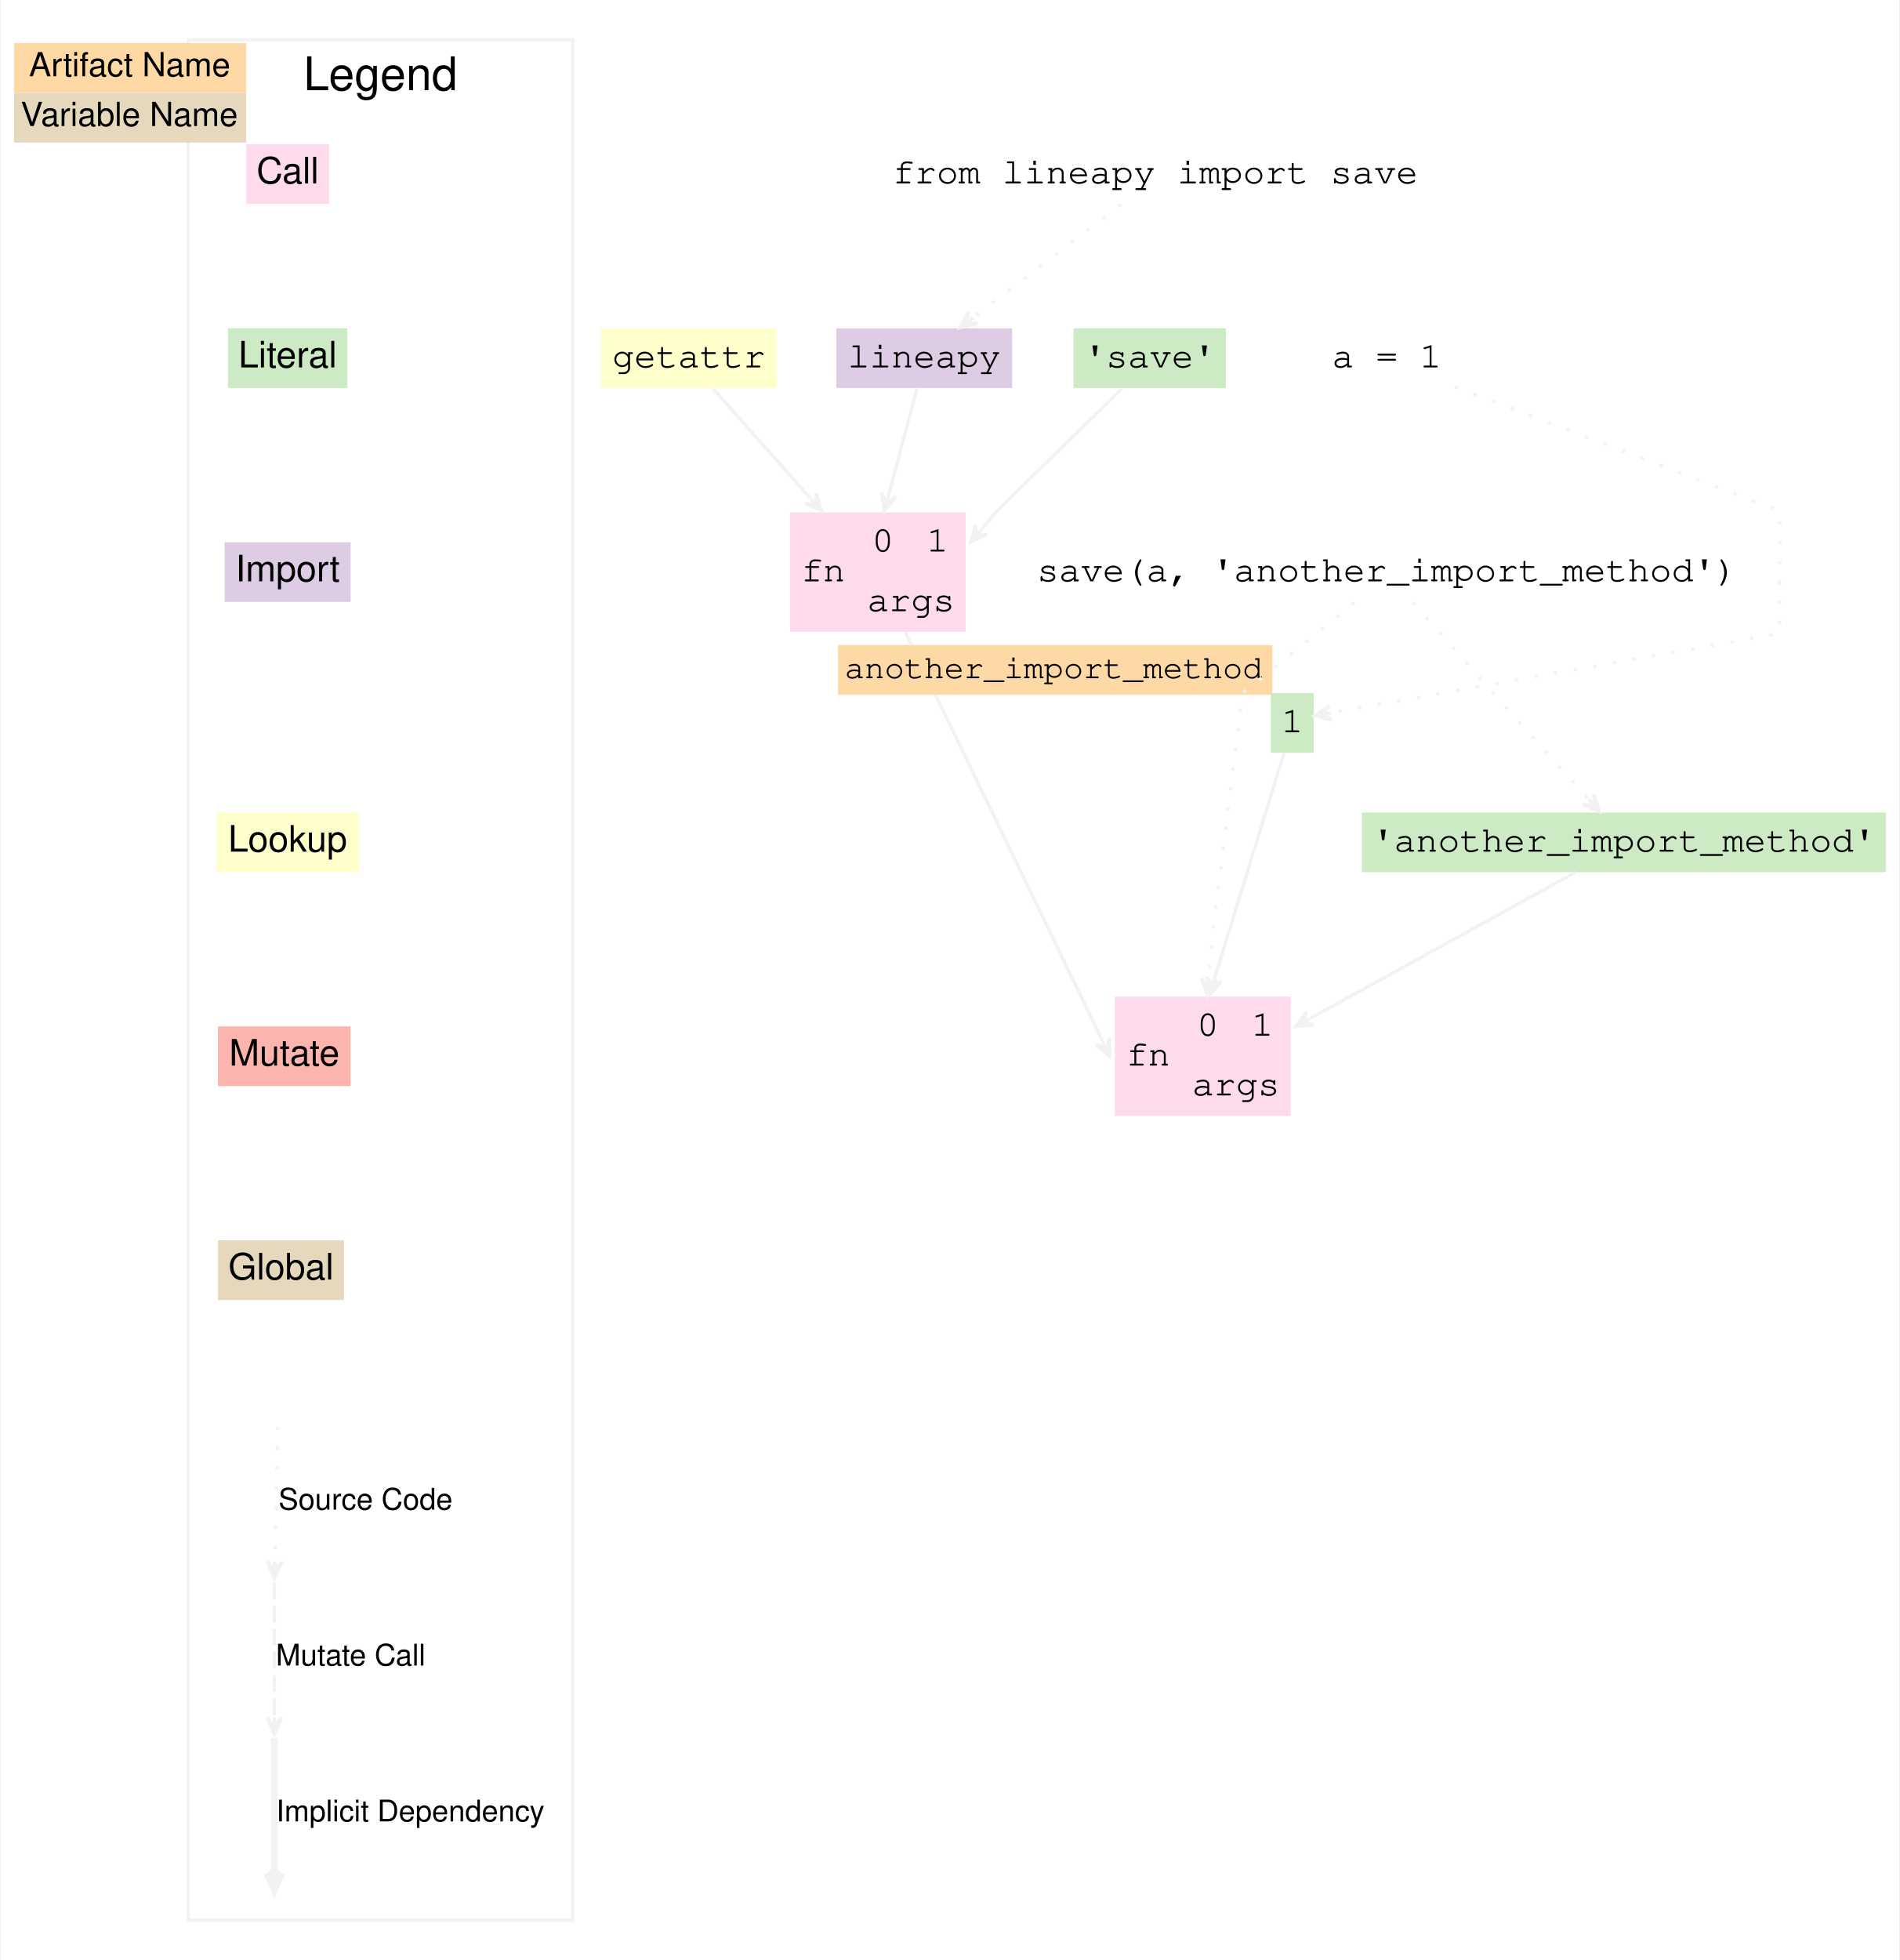
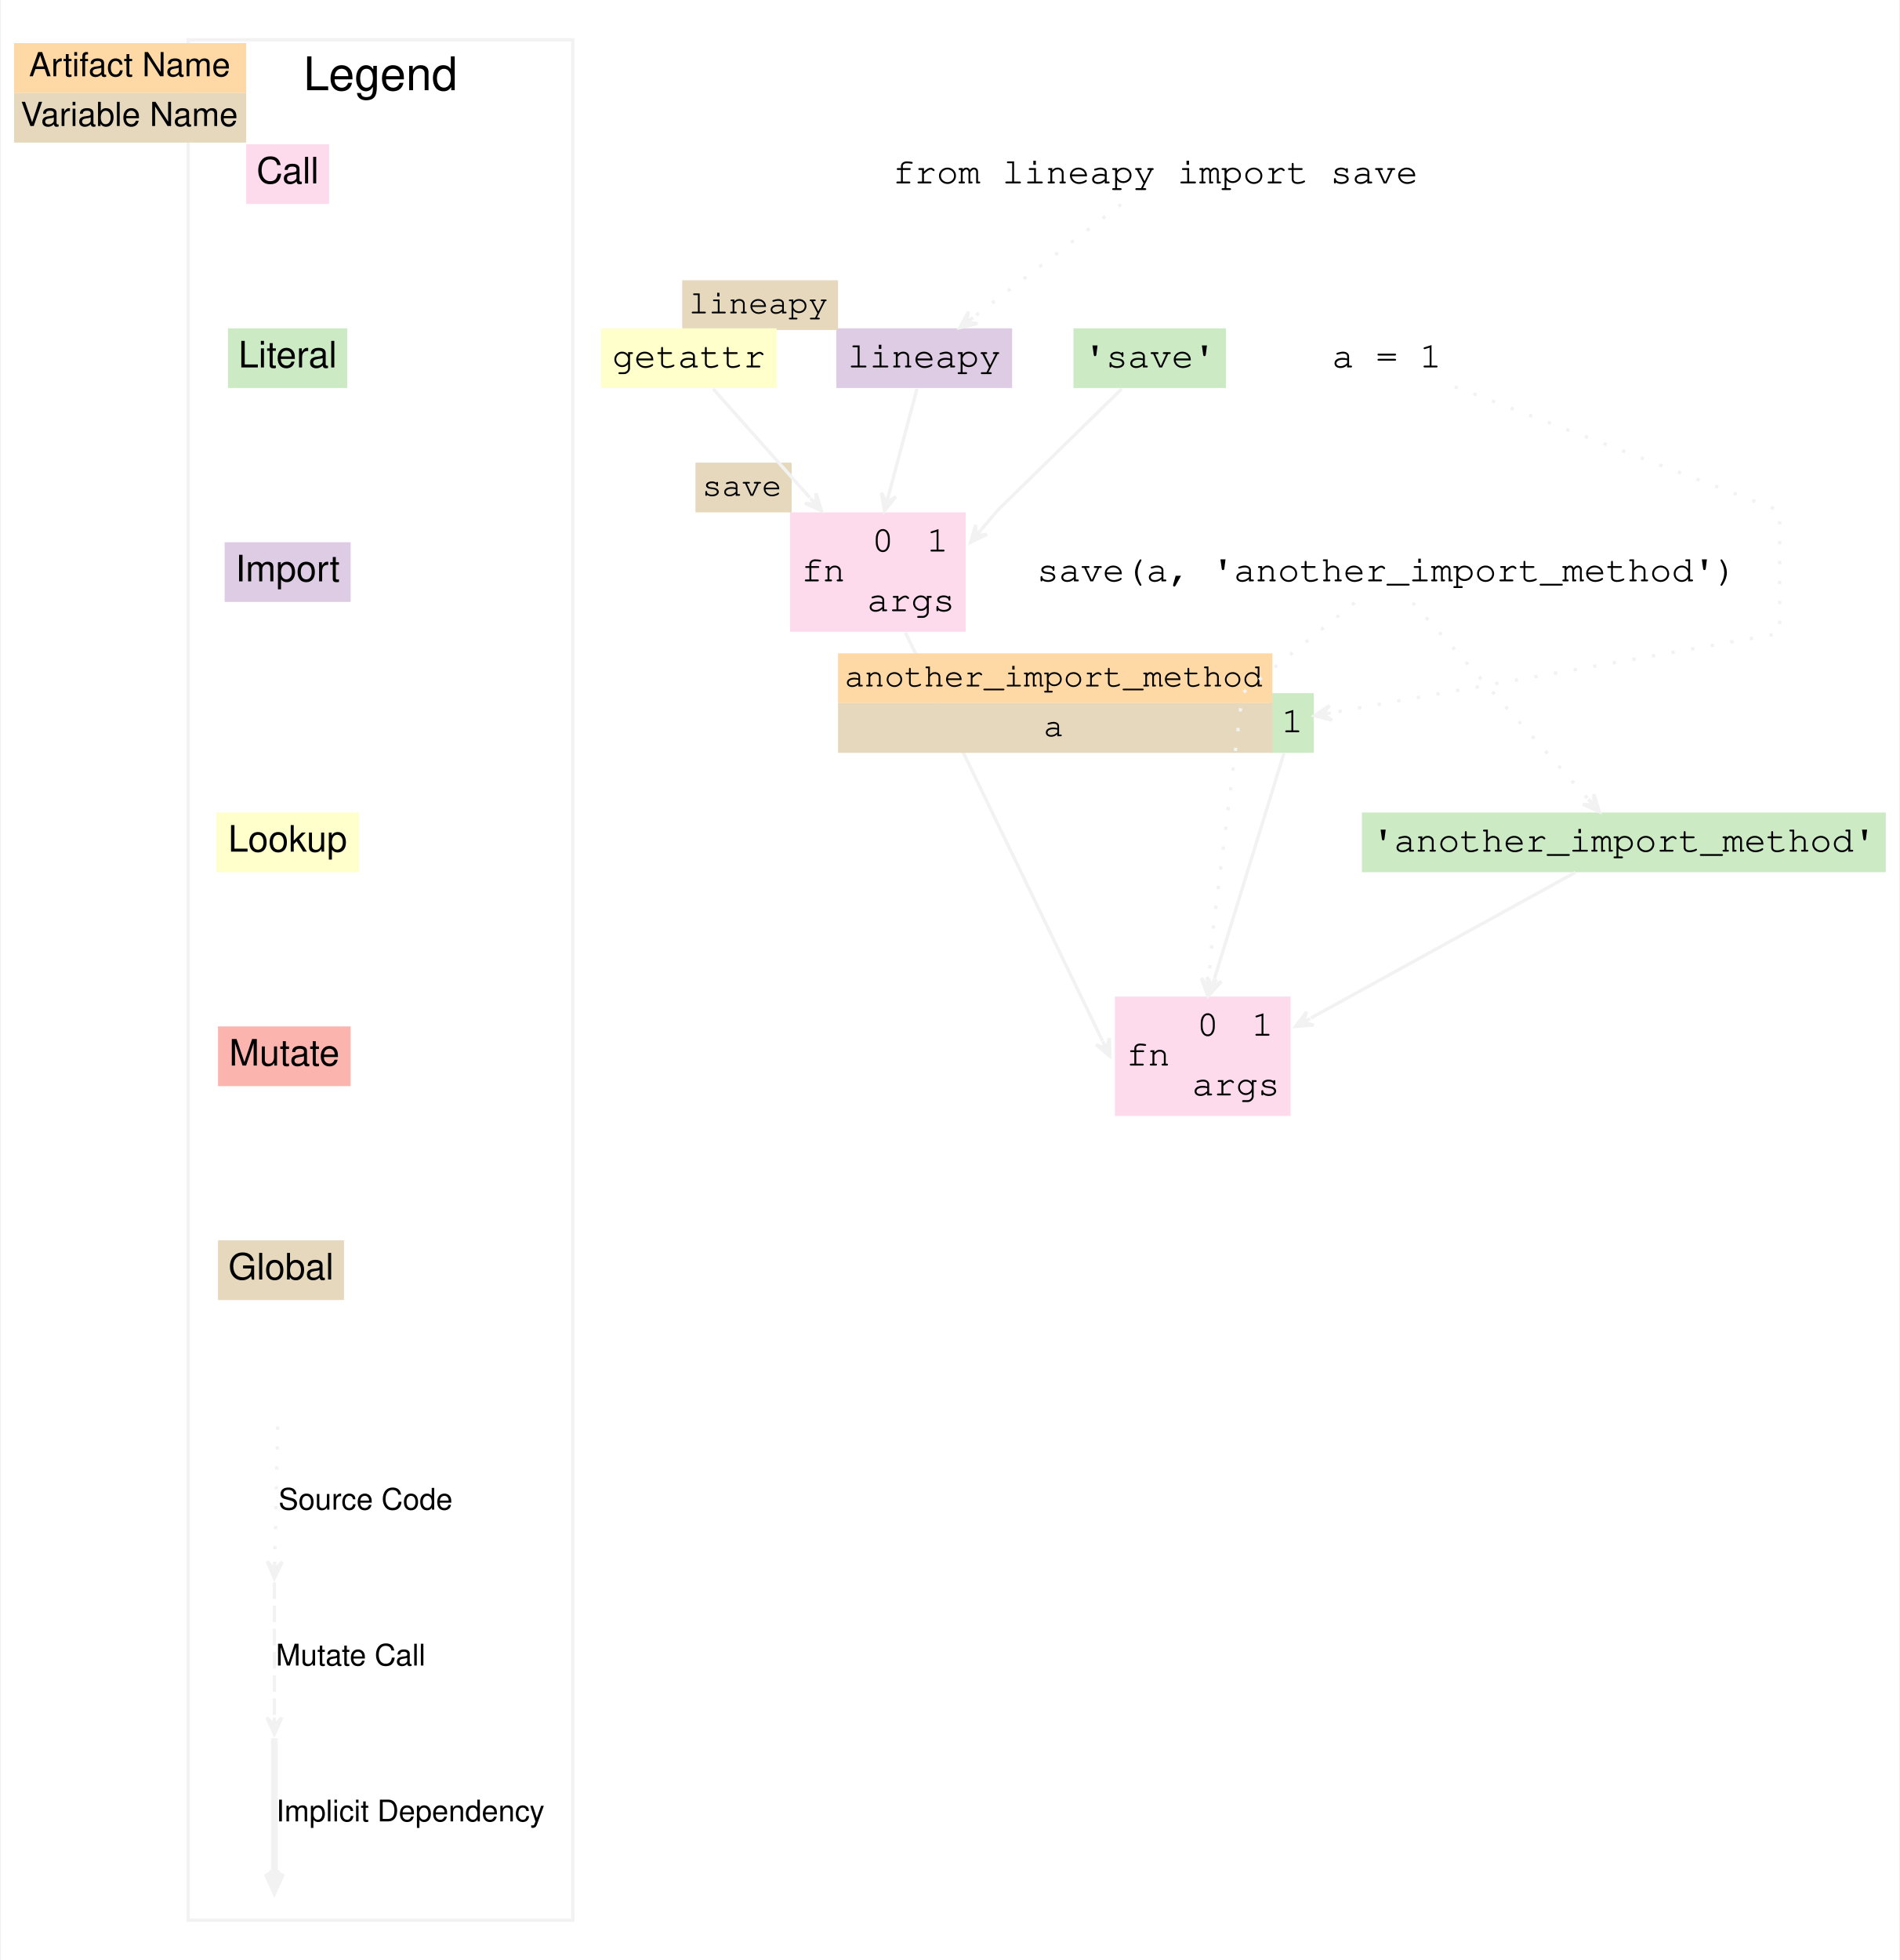
<svg xmlns="http://www.w3.org/2000/svg" width="573pt" height="591pt" viewBox="0 0 572.5 591">
  <g class="graph" transform="scale(1) translate(4 587)">
    <polygon points="-4 4 -4 -587 568.5 -587 568.5 4" fill="#fff" stroke="transparent" />
    <g class="cluster">
      <polygon points="52.5 -8 52.5 -575 168.5 -575 168.5 -8" fill="none" stroke="#f2f2f2" />
      <text x="110.5" y="-559.8" font-family="Helvetica,sans-Serif" font-size="14" text-anchor="middle">Legend</text>
    </g>
    <g class="node">
      <polygon points="70 -525.5 70 -543.5 95 -543.5 95 -525.5" fill="#fddaec" stroke="#f2f2f2" stroke-width="0" />
      <text x="82.5" y="-531.7" fill="#000000" font-family="Helvetica,sans-Serif" font-size="11" text-anchor="middle">Call</text>
      <polygon points="0 -559 0 -574 70 -574 70 -559" fill="#fed9a6" stroke="transparent" />
      <text x="4.5" y="-564" fill="#000000" font-family="Helvetica,sans-Serif" font-size="10">Artifact Name</text>
      <polygon points="0 -544 0 -559 70 -559 70 -544" fill="#e5d8bd" stroke="transparent" />
      <text x="2" y="-549" fill="#000000" font-family="Helvetica,sans-Serif" font-size="10">Variable Name</text>
      <polygon points="100.5 -488 64.5 -488 64.5 -470 100.5 -470" fill="#ccebc5" stroke="#f2f2f2" stroke-width="0" />
      <text x="82.5" y="-476.2" fill="#000000" font-family="Helvetica,sans-Serif" font-size="11" text-anchor="middle">Literal</text>
      <polygon points="101.5 -423.5 63.5 -423.5 63.5 -405.5 101.5 -405.5" fill="#decbe4" stroke="#f2f2f2" stroke-width="0" />
      <text x="82.5" y="-411.7" fill="#000000" font-family="Helvetica,sans-Serif" font-size="11" text-anchor="middle">Import</text>
      <polygon points="104 -342 61 -342 61 -324 104 -324" fill="#ffc" stroke="#f2f2f2" stroke-width="0" />
      <text x="82.5" y="-330.2" fill="#000000" font-family="Helvetica,sans-Serif" font-size="11" text-anchor="middle">Lookup</text>
      <polygon points="61.5 -259.5 61.5 -277.5 101.5 -277.5 101.5 -259.5" fill="#fbb4ae" stroke="#f2f2f2" stroke-width="0" />
      <text x="81.5" y="-265.7" fill="#000000" font-family="Helvetica,sans-Serif" font-size="11" text-anchor="middle">Mutate</text>
      <polygon points="99.5 -213 61.5 -213 61.5 -195 99.5 -195" fill="#e5d8bd" stroke="#f2f2f2" stroke-width="0" />
      <text x="80.5" y="-201.2" fill="#000000" font-family="Helvetica,sans-Serif" font-size="11" text-anchor="middle">Global</text>
    </g>
    <g class="edge">
      <path d="m79.5-156.87c-0.05 2.11-0.63 28.8-0.88 40.47" fill="none" stroke="#f2f2f2" stroke-dasharray="1,5" />
      <polygon points="78.5 -111.12 80.86 -116.07 78.56 -113.62 78.61 -116.12 78.61 -116.12 78.61 -116.12 78.56 -113.62 76.36 -116.17 78.5 -111.12" fill="#f2f2f2" stroke="#f2f2f2" />
      <text x="106" y="-131.8" font-family="Helvetica,sans-Serif" font-size="9" text-anchor="middle">Source Code</text>
      <path d="m78.5-109.87v40.47" fill="none" stroke="#f2f2f2" stroke-dasharray="5,2" />
      <polygon points="78.5 -64.12 80.75 -69.12 78.5 -66.62 78.5 -69.12 78.5 -69.12 78.5 -69.12 78.5 -66.62 76.25 -69.12 78.5 -64.12" fill="#f2f2f2" stroke="#f2f2f2" />
      <text x="101.5" y="-84.8" font-family="Helvetica,sans-Serif" font-size="9" text-anchor="middle">Mutate Call</text>
      <path d="m78.5-62.87v40.47" fill="none" stroke="#f2f2f2" stroke-width="2" />
      <polygon points="78.5 -17.12 80.75 -22.12 79 -19.62 79 -22.12 78.5 -22.12 78 -22.12 78 -19.62 76.25 -22.12 78.5 -17.12" fill="#f2f2f2" stroke="#f2f2f2" stroke-width="2" />
      <text x="119.5" y="-37.8" font-family="Helvetica,sans-Serif" font-size="9" text-anchor="middle">Implicit Dependency</text>
    </g>
    <g class="node">
      <polygon points="301 -488 248 -488 248 -470 301 -470" fill="#decbe4" stroke="#f2f2f2" stroke-width="0" />
      <text x="274.5" y="-476.2" fill="#000000" font-family="Courier,monospace" font-size="11" text-anchor="middle">lineapy</text>
+       <polygon points="201.5 -487.5 201.5 -502.5 248.5 -502.5 248.5 -487.5" fill="#e5d8bd" stroke="transparent" />
+       <text x="203.5" y="-492.5" fill="#000000" font-family="Courier,monospace" font-size="10">lineapy</text>
      <polygon points="234 -396.5 234 -432.5 287 -432.5 287 -396.5" fill="#fddaec" stroke="#f2f2f2" stroke-width="0" />
      <text x="244" y="-411.7" fill="#000000" font-family="Courier,monospace" font-size="11" text-anchor="middle">fn</text>
      <polyline points="254 -396.5 254 -432.5" fill="none" stroke="#f2f2f2" stroke-width="0" />
      <text x="262" y="-420.7" fill="#000000" font-family="Courier,monospace" font-size="11" text-anchor="middle">0</text>
      <polyline points="270 -414.5 270 -432.5" fill="none" stroke="#f2f2f2" stroke-width="0" />
      <text x="278.5" y="-420.7" fill="#000000" font-family="Courier,monospace" font-size="11" text-anchor="middle">1</text>
      <polyline points="254 -414.5 287 -414.5" fill="none" stroke="#f2f2f2" stroke-width="0" />
      <text x="270.5" y="-402.7" fill="#000000" font-family="Courier,monospace" font-size="11" text-anchor="middle">args</text>
+       <polygon points="205.5 -432.5 205.5 -447.5 234.5 -447.5 234.5 -432.5" fill="#e5d8bd" stroke="transparent" />
+       <text x="207.5" y="-437.5" fill="#000000" font-family="Courier,monospace" font-size="10">save</text>
    </g>
    <g class="edge" stroke="#f2f2f2">
      <path d="m272.3-469.75c-2.49 9.34-6.46 24.24-8.5 31.88" fill="none" />
      <polygon points="262.5 -433 265.96 -437.25 263.14 -435.42 263.79 -437.83 263.79 -437.83 263.79 -437.83 263.14 -435.42 261.61 -438.41 262.5 -433" fill="#f2f2f2" />
    </g>
    <g class="node">
      <polygon points="230 -488 177 -488 177 -470 230 -470" fill="#ffc" stroke="#f2f2f2" stroke-width="0" />
      <text x="203.5" y="-476.2" fill="#000000" font-family="Courier,monospace" font-size="11" text-anchor="middle">getattr</text>
    </g>
    <g class="edge" stroke="#f2f2f2">
      <path d="m210.84-469.75c8.66 9.75 22.7 25.55 29.18 32.84" fill="none" />
      <polygon points="243.5 -433 241.86 -438.23 241.84 -434.87 240.18 -436.74 240.18 -436.74 240.18 -436.74 241.84 -434.87 238.5 -435.24 243.5 -433" fill="#f2f2f2" />
    </g>
    <g class="node">
      <polygon points="365.5 -488 319.5 -488 319.5 -470 365.5 -470" fill="#ccebc5" stroke="#f2f2f2" stroke-width="0" />
      <text x="342.5" y="-476.2" fill="#000000" font-family="Courier,monospace" font-size="11" text-anchor="middle">'save'</text>
    </g>
    <g class="edge" stroke="#f2f2f2">
      <path d="m334.06-469.75c-13.28 12.99-37.56 36.75-37.56 36.75s-2.53 3.01-4.75 5.64" fill="none" />
      <polygon points="288.5 -423.5 293.44 -425.88 290.11 -425.41 291.72 -427.32 291.72 -427.32 291.72 -427.32 290.11 -425.41 290 -428.77 288.5 -423.5" fill="#f2f2f2" />
    </g>
    <g class="node">
      <polygon points="332 -250.5 332 -286.5 385 -286.5 385 -250.5" fill="#fddaec" stroke="#f2f2f2" stroke-width="0" />
      <text x="342" y="-265.7" fill="#000000" font-family="Courier,monospace" font-size="11" text-anchor="middle">fn</text>
      <polyline points="352 -250.5 352 -286.5" fill="none" stroke="#f2f2f2" stroke-width="0" />
      <text x="360" y="-274.7" fill="#000000" font-family="Courier,monospace" font-size="11" text-anchor="middle">0</text>
      <polyline points="368 -268.5 368 -286.5" fill="none" stroke="#f2f2f2" stroke-width="0" />
      <text x="376.5" y="-274.7" fill="#000000" font-family="Courier,monospace" font-size="11" text-anchor="middle">1</text>
      <polyline points="352 -268.5 385 -268.5" fill="none" stroke="#f2f2f2" stroke-width="0" />
      <text x="368.5" y="-256.7" fill="#000000" font-family="Courier,monospace" font-size="11" text-anchor="middle">args</text>
    </g>
    <g class="edge" stroke="#f2f2f2">
      <path d="m268.8-396.3c16.01 33.16 50.36 104.31 59.45 123.15" fill="none" />
      <polygon points="330.5 -268.5 330.35 -273.98 329.41 -270.75 328.33 -273 328.33 -273 328.33 -273 329.41 -270.75 326.3 -272.02 330.5 -268.5" fill="#f2f2f2" />
    </g>
    <g class="node">
      <polygon points="392 -378 379 -378 379 -360 392 -360" fill="#ccebc5" stroke="#f2f2f2" stroke-width="0" />
      <text x="385.5" y="-366.2" fill="#000000" font-family="Courier,monospace" font-size="11" text-anchor="middle">1</text>
-       <polygon points="248.5 -377.5 248.5 -392.5 379.5 -392.5 379.5 -377.5" fill="#fed9a6" stroke="transparent" />
-       <text x="250.5" y="-382.5" fill="#000000" font-family="Courier,monospace" font-size="10">another_import_method</text>
+       <polygon points="248.5 -375 248.5 -390 379.5 -390 379.5 -375" fill="#fed9a6" stroke="transparent" />
+       <text x="250.5" y="-380" fill="#000000" font-family="Courier,monospace" font-size="10">another_import_method</text>
+       <polygon points="248.5 -360 248.5 -375 379.5 -375 379.5 -360" fill="#e5d8bd" stroke="transparent" />
+       <text x="310.5" y="-365" fill="#000000" font-family="Courier,monospace" font-size="10">a</text>
    </g>
    <g class="edge" stroke="#f2f2f2">
      <path d="m383.01-359.94c-5.14 16.65-16.79 54.4-20.97 67.96" fill="none" />
      <polygon points="360.5 -287 364.12 -291.11 361.24 -289.39 361.97 -291.78 361.97 -291.78 361.97 -291.78 361.24 -289.39 359.82 -292.44 360.5 -287" fill="#f2f2f2" />
    </g>
    <g class="node">
      <polygon points="564.5 -342 406.5 -342 406.5 -324 564.5 -324" fill="#ccebc5" stroke="#f2f2f2" stroke-width="0" />
      <text x="485.5" y="-330.2" fill="#000000" font-family="Courier,monospace" font-size="11" text-anchor="middle">'another_import_method'</text>
    </g>
    <g class="edge" stroke="#f2f2f2">
      <path d="m470.89-323.96c-22.8 12.56-65.71 36.18-79.79 43.93" fill="none" />
      <polygon points="386.5 -277.5 391.97 -277.94 388.69 -278.71 390.88 -279.91 390.88 -279.91 390.88 -279.91 388.69 -278.71 389.8 -281.88 386.5 -277.5" fill="#f2f2f2" />
    </g>
    <g class="node">
      <polygon points="427 -543.5 262 -543.5 262 -525.5 427 -525.5" fill="none" stroke="#000" stroke-width="0" />
      <text x="265" y="-531.7" fill="#000000" font-family="Courier,monospace" font-size="11">from lineapy import save</text>
    </g>
    <g class="edge" stroke="#f2f2f2">
      <path d="m333.87-525.37c-11.82 9.03-31 23.69-44.35 33.89" fill="none" stroke-dasharray="1,5" />
      <polygon points="285.23 -488.2 290.57 -489.45 287.22 -489.72 289.2 -491.24 289.2 -491.24 289.2 -491.24 287.22 -489.72 287.84 -493.03 285.23 -488.2" fill="#f2f2f2" />
    </g>
    <g class="node">
      <polygon points="434.5 -488 394.5 -488 394.5 -470 434.5 -470" fill="none" stroke="#000" stroke-width="0" />
      <text x="397.5" y="-476.2" fill="#000000" font-family="Courier,monospace" font-size="11">a = 1</text>
    </g>
    <g class="edge" stroke="#f2f2f2">
      <path d="m434.52-470.37c33.66 12.84 97.98 37.37 97.98 37.37v37s-100.5 17.78-135.31 23.93" fill="none" stroke-dasharray="1,5" />
      <polygon points="392.2 -371.18 397.51 -369.84 394.66 -371.62 397.12 -372.06 397.12 -372.06 397.12 -372.06 394.66 -371.62 396.73 -374.27 392.2 -371.18" fill="#f2f2f2" />
    </g>
    <g class="node">
      <polygon points="523.5 -423.5 305.5 -423.5 305.5 -405.5 523.5 -405.5" fill="none" stroke="#000" stroke-width="0" />
      <text x="308.5" y="-411.7" fill="#000000" font-family="Courier,monospace" font-size="11">save(a, 'another_import_method')</text>
    </g>
    <g class="edge" stroke="#f2f2f2">
      <path d="m421.83-405.29c12.54 14.04 38.18 42.75 52.81 59.13" fill="none" stroke-dasharray="1,5" />
      <polygon points="478.1 -342.28 476.45 -347.51 476.44 -344.15 474.77 -346.01 474.77 -346.01 474.77 -346.01 476.44 -344.15 473.09 -344.51 478.1 -342.28" fill="#f2f2f2" />
      <path d="m404.29-405.27c-12.99 10.49-33.79 27.27-33.79 27.27l-9 72s-0.53 6.41-1.14 13.85" fill="none" stroke-dasharray="1,5" />
      <polygon points="359.93 -286.89 362.58 -291.69 360.13 -289.39 360.34 -291.88 360.34 -291.88 360.34 -291.88 360.13 -289.39 358.1 -292.06 359.93 -286.89" fill="#f2f2f2" />
    </g>
  </g>
</svg>
